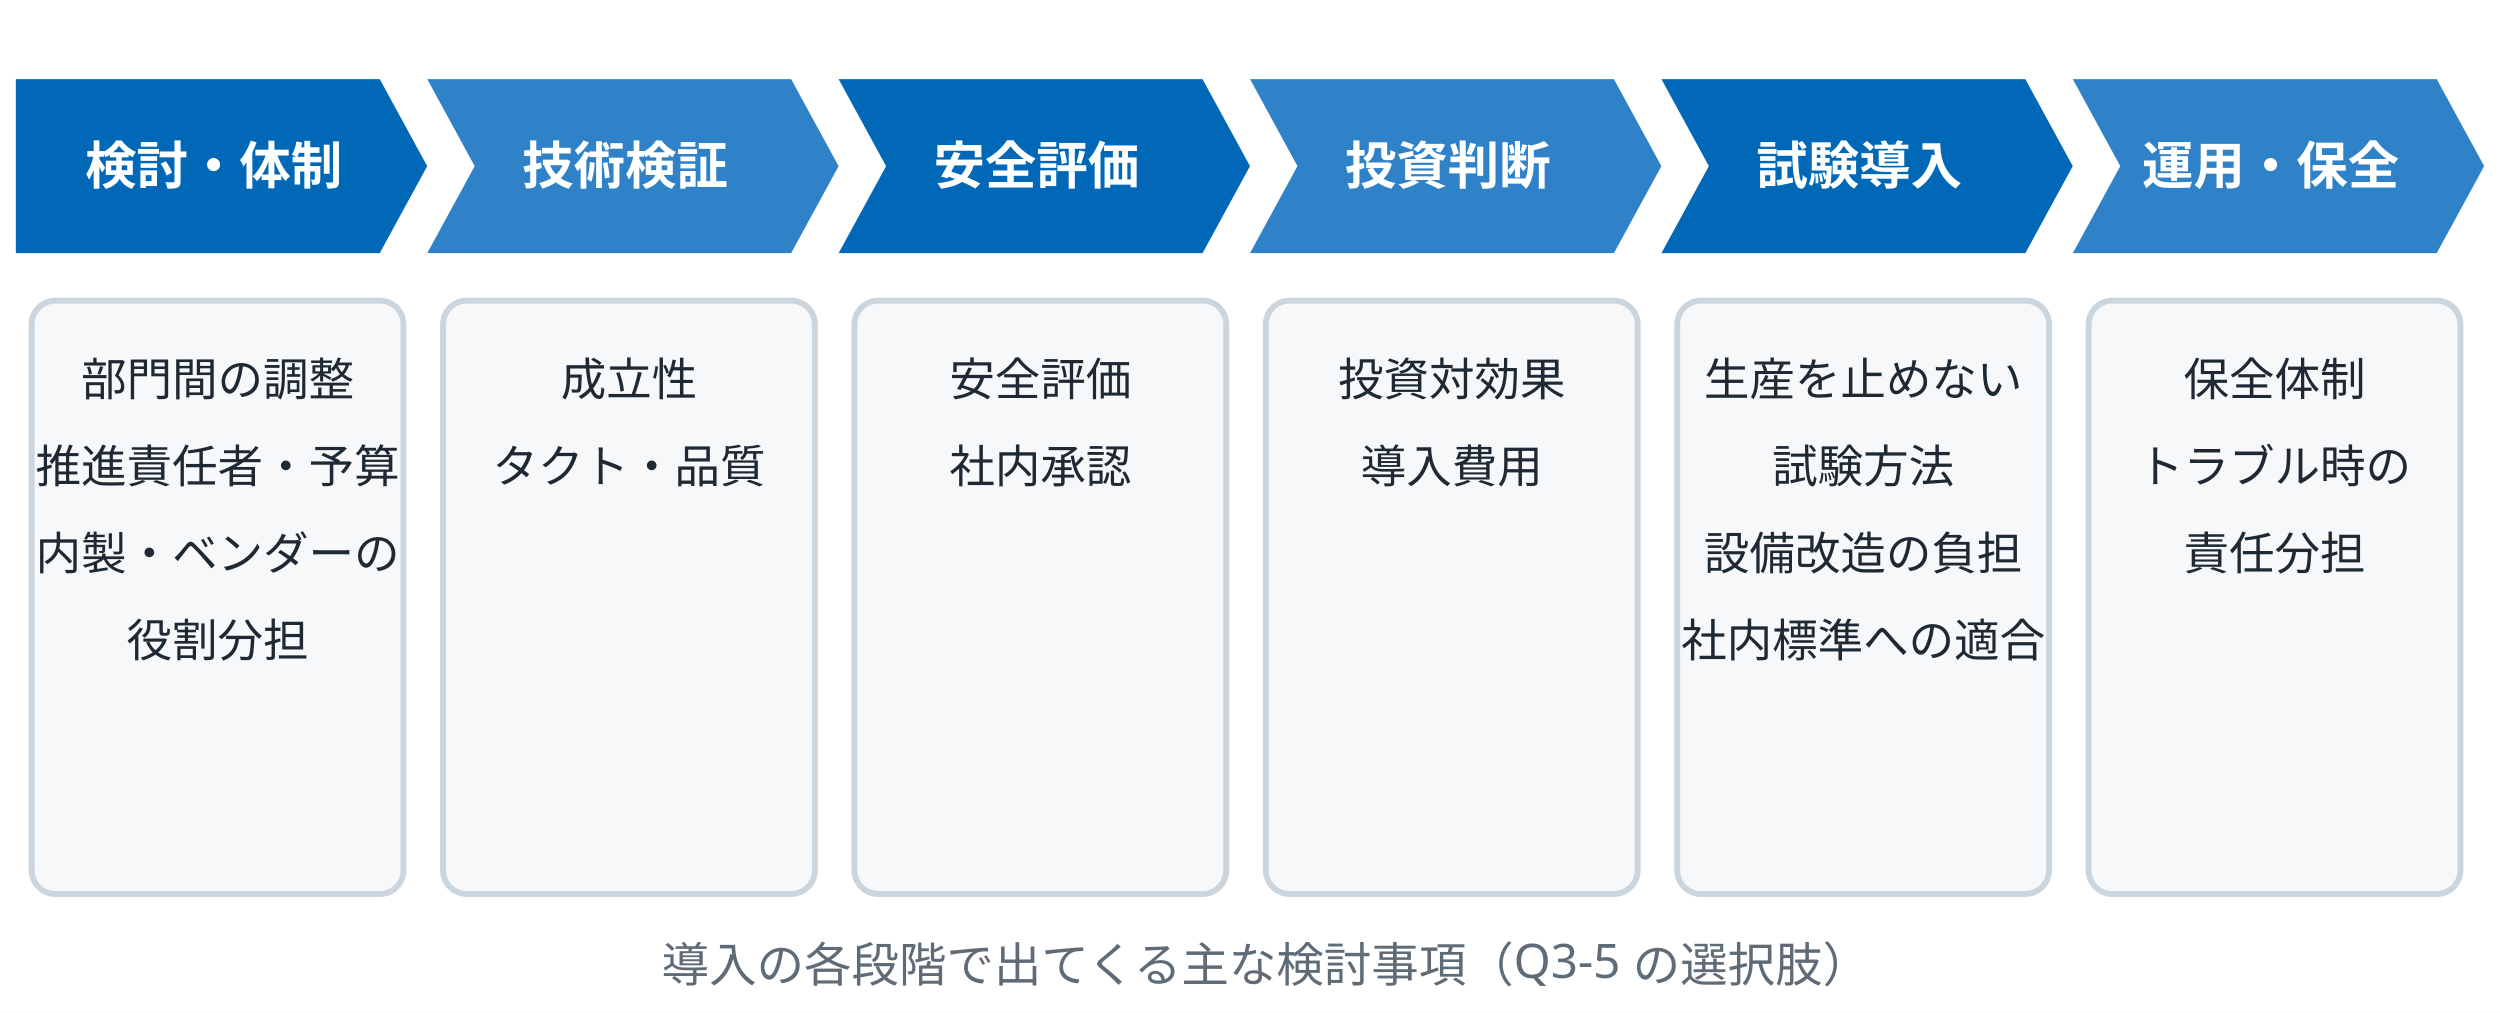
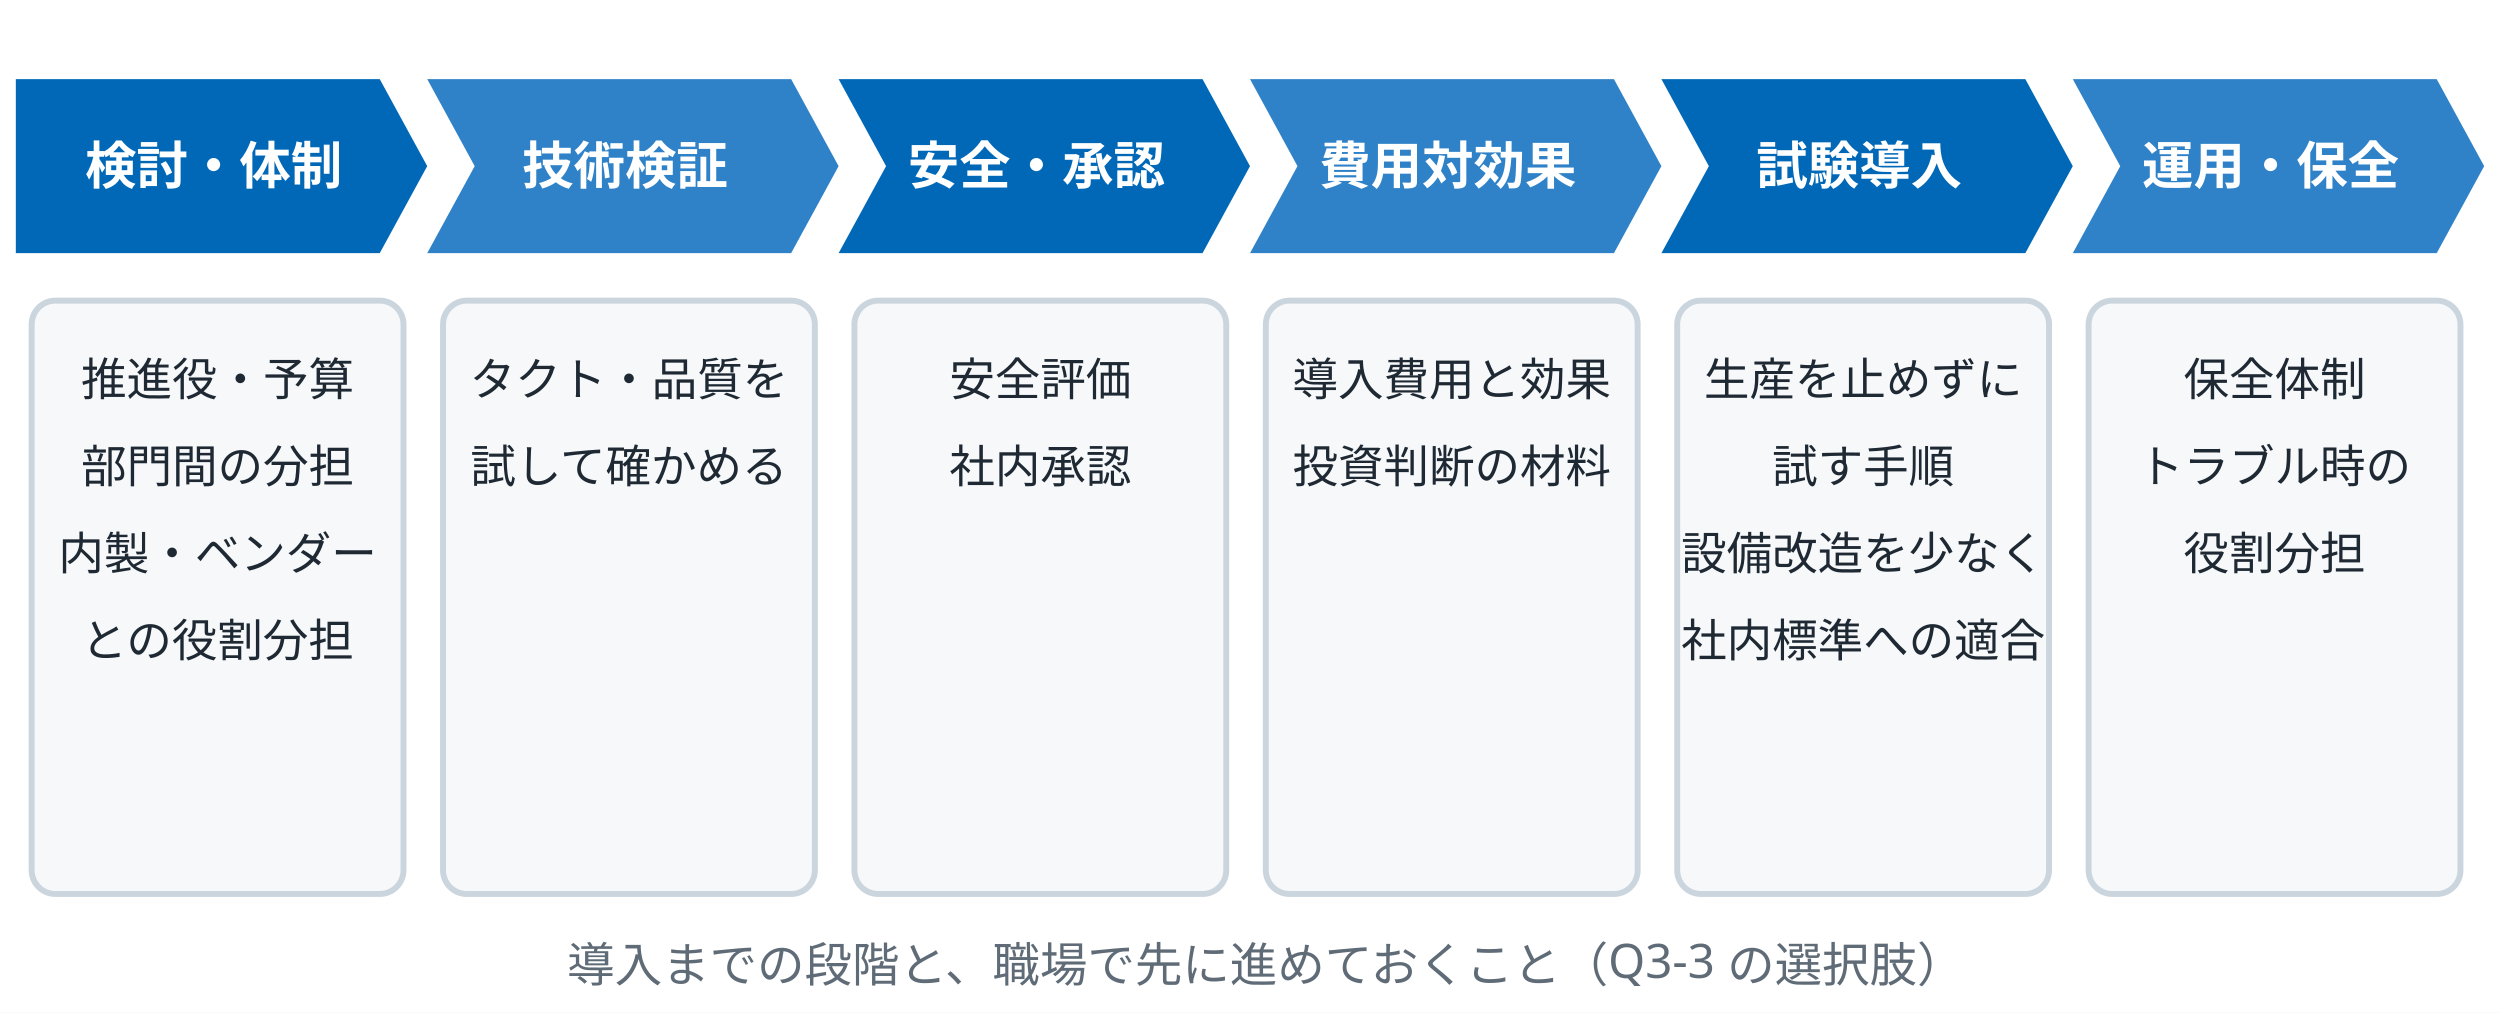
<svg xmlns="http://www.w3.org/2000/svg" viewBox="0 0 632 256" font-family="Hiragino Sans, 'Hiragino Kaku Gothic ProN', 'Noto Sans JP', 'Yu Gothic UI', Meiryo, sans-serif">
  <defs>
    <marker id="ar" viewBox="0 0 10 10" refX="9" refY="5" markerWidth="7" markerHeight="7" orient="auto-start-reverse">
      <path d="M0,0 L10,5 L0,10 z" fill="#5F6B76" />
    </marker>
    <marker id="arb" viewBox="0 0 10 10" refX="9" refY="5" markerWidth="7" markerHeight="7" orient="auto-start-reverse">
      <path d="M0,0 L10,5 L0,10 z" fill="#0068B7" />
    </marker>
  </defs>
  <rect width="632" height="256" fill="#fff" />
  <polygon points="4,20 96,20 108,42 96,64 4,64 " fill="#0068B7" />
  <text x="54.0" y="42.0" font-size="13" fill="#fff" text-anchor="middle" dominant-baseline="middle" font-weight="700">検討・体制</text>
  <rect x="8" y="76" width="94" height="150" rx="6" fill="#F6F8FA" stroke="#CBD5DE" stroke-width="1.5" />
-   <text x="55.0" y="96.0" font-size="11.5" fill="#1F2933" text-anchor="middle" dominant-baseline="middle" font-weight="500">部門間の調整</text>
-   <text x="55.0" y="118.0" font-size="11.5" fill="#1F2933" text-anchor="middle" dominant-baseline="middle" font-weight="500">推進責任者・予算</text>
-   <text x="55.0" y="140.0" font-size="11.5" fill="#1F2933" text-anchor="middle" dominant-baseline="middle" font-weight="500">内製・ベンダーの</text>
-   <text x="55.0" y="162.0" font-size="11.5" fill="#1F2933" text-anchor="middle" dominant-baseline="middle" font-weight="500">役割分担</text>
+   <text x="55.0" y="96.0" font-size="11.5" fill="#1F2933" text-anchor="middle" dominant-baseline="middle" font-weight="500">推進役・予算</text>
+   <text x="55.0" y="118.0" font-size="11.5" fill="#1F2933" text-anchor="middle" dominant-baseline="middle" font-weight="500">部門間の分担</text>
+   <text x="55.0" y="140.0" font-size="11.5" fill="#1F2933" text-anchor="middle" dominant-baseline="middle" font-weight="500">内製・ベンダー</text>
+   <text x="55.0" y="162.0" font-size="11.5" fill="#1F2933" text-anchor="middle" dominant-baseline="middle" font-weight="500">との役割分担</text>
  <polygon points="108,20 200,20 212,42 200,64 108,64 120,42" fill="#2F82C8" />
  <text x="158.0" y="42.0" font-size="13" fill="#fff" text-anchor="middle" dominant-baseline="middle" font-weight="700">技術検証</text>
  <rect x="112" y="76" width="94" height="150" rx="6" fill="#F6F8FA" stroke="#CBD5DE" stroke-width="1.5" />
-   <text x="159.0" y="96.0" font-size="11.5" fill="#1F2933" text-anchor="middle" dominant-baseline="middle" font-weight="500">成立性</text>
-   <text x="159.0" y="118.0" font-size="11.5" fill="#1F2933" text-anchor="middle" dominant-baseline="middle" font-weight="500">タクト・品質</text>
+   <text x="159.0" y="96.0" font-size="11.5" fill="#1F2933" text-anchor="middle" dominant-baseline="middle" font-weight="500">タクト・品質を</text>
+   <text x="159.0" y="118.0" font-size="11.5" fill="#1F2933" text-anchor="middle" dominant-baseline="middle" font-weight="500">試して確かめる</text>
  <polygon points="212,20 304,20 316,42 304,64 212,64 224,42" fill="#0068B7" />
-   <text x="262.0" y="42.0" font-size="13" fill="#fff" text-anchor="middle" dominant-baseline="middle" font-weight="700">安全評価</text>
+   <text x="262.0" y="42.0" font-size="13" fill="#fff" text-anchor="middle" dominant-baseline="middle" font-weight="700">安全・承認</text>
  <rect x="216" y="76" width="94" height="150" rx="6" fill="#F6F8FA" stroke="#CBD5DE" stroke-width="1.5" />
  <text x="263.0" y="96.0" font-size="11.5" fill="#1F2933" text-anchor="middle" dominant-baseline="middle" font-weight="500">安全評価</text>
  <text x="263.0" y="118.0" font-size="11.5" fill="#1F2933" text-anchor="middle" dominant-baseline="middle" font-weight="500">社内承認</text>
  <polygon points="316,20 408,20 420,42 408,64 316,64 328,42" fill="#2F82C8" />
-   <text x="366.0" y="42.0" font-size="13" fill="#fff" text-anchor="middle" dominant-baseline="middle" font-weight="700">投資判断</text>
+   <text x="366.0" y="42.0" font-size="13" fill="#fff" text-anchor="middle" dominant-baseline="middle" font-weight="700">費用対効果</text>
  <rect x="320" y="76" width="94" height="150" rx="6" fill="#F6F8FA" stroke="#CBD5DE" stroke-width="1.5" />
-   <text x="367.0" y="96.0" font-size="11.5" fill="#1F2933" text-anchor="middle" dominant-baseline="middle" font-weight="500">投資対効果</text>
-   <text x="367.0" y="118.0" font-size="11.5" fill="#1F2933" text-anchor="middle" dominant-baseline="middle" font-weight="500">導入費用</text>
+   <text x="367.0" y="96.0" font-size="11.5" fill="#1F2933" text-anchor="middle" dominant-baseline="middle" font-weight="500">導入費用と効果</text>
+   <text x="367.0" y="118.0" font-size="11.5" fill="#1F2933" text-anchor="middle" dominant-baseline="middle" font-weight="500">投資判断の材料</text>
  <polygon points="420,20 512,20 524,42 512,64 420,64 432,42" fill="#0068B7" />
  <text x="470.0" y="42.0" font-size="13" fill="#fff" text-anchor="middle" dominant-baseline="middle" font-weight="700">試験導入</text>
  <rect x="424" y="76" width="94" height="150" rx="6" fill="#F6F8FA" stroke="#CBD5DE" stroke-width="1.5" />
-   <text x="471.0" y="96.0" font-size="11.5" fill="#1F2933" text-anchor="middle" dominant-baseline="middle" font-weight="500">生産を止めない</text>
-   <text x="471.0" y="118.0" font-size="11.5" fill="#1F2933" text-anchor="middle" dominant-baseline="middle" font-weight="500">試験方法</text>
-   <text x="471.0" y="140.0" font-size="11.5" fill="#1F2933" text-anchor="middle" dominant-baseline="middle" font-weight="500">設備改造の負担</text>
+   <text x="471.0" y="96.0" font-size="11.5" fill="#1F2933" text-anchor="middle" dominant-baseline="middle" font-weight="500">生産を止めずに</text>
+   <text x="471.0" y="118.0" font-size="11.5" fill="#1F2933" text-anchor="middle" dominant-baseline="middle" font-weight="500">試す手順</text>
+   <text x="471.0" y="140.0" font-size="11.5" fill="#1F2933" text-anchor="middle" dominant-baseline="middle" font-weight="500">設備改造を少なく</text>
  <text x="471.0" y="162.0" font-size="11.5" fill="#1F2933" text-anchor="middle" dominant-baseline="middle" font-weight="500">社内標準への適合</text>
  <polygon points="524,20 616,20 628,42 616,64 524,64 536,42" fill="#2F82C8" />
  <text x="574.0" y="42.0" font-size="13" fill="#fff" text-anchor="middle" dominant-baseline="middle" font-weight="700">運用・保全</text>
  <rect x="528" y="76" width="94" height="150" rx="6" fill="#F6F8FA" stroke="#CBD5DE" stroke-width="1.5" />
  <text x="575.0" y="96.0" font-size="11.5" fill="#1F2933" text-anchor="middle" dominant-baseline="middle" font-weight="500">保全体制</text>
  <text x="575.0" y="118.0" font-size="11.5" fill="#1F2933" text-anchor="middle" dominant-baseline="middle" font-weight="500">トラブル時の</text>
-   <text x="575.0" y="140.0" font-size="11.5" fill="#1F2933" text-anchor="middle" dominant-baseline="middle" font-weight="500">責任分担</text>
-   <text x="320" y="244.0" font-size="12" fill="#5F6B76" text-anchor="middle" dominant-baseline="middle" font-weight="500">導入の各段階で出てくる主な検討事項（Q3-5 の選択肢）</text>
+   <text x="575.0" y="140.0" font-size="11.5" fill="#1F2933" text-anchor="middle" dominant-baseline="middle" font-weight="500">役割分担</text>
+   <text x="320" y="244.0" font-size="12" fill="#5F6B76" text-anchor="middle" dominant-baseline="middle" font-weight="500">導入までの段階と、職場で先に進めておくこと（Q3-3 の選択肢）</text>
</svg>
